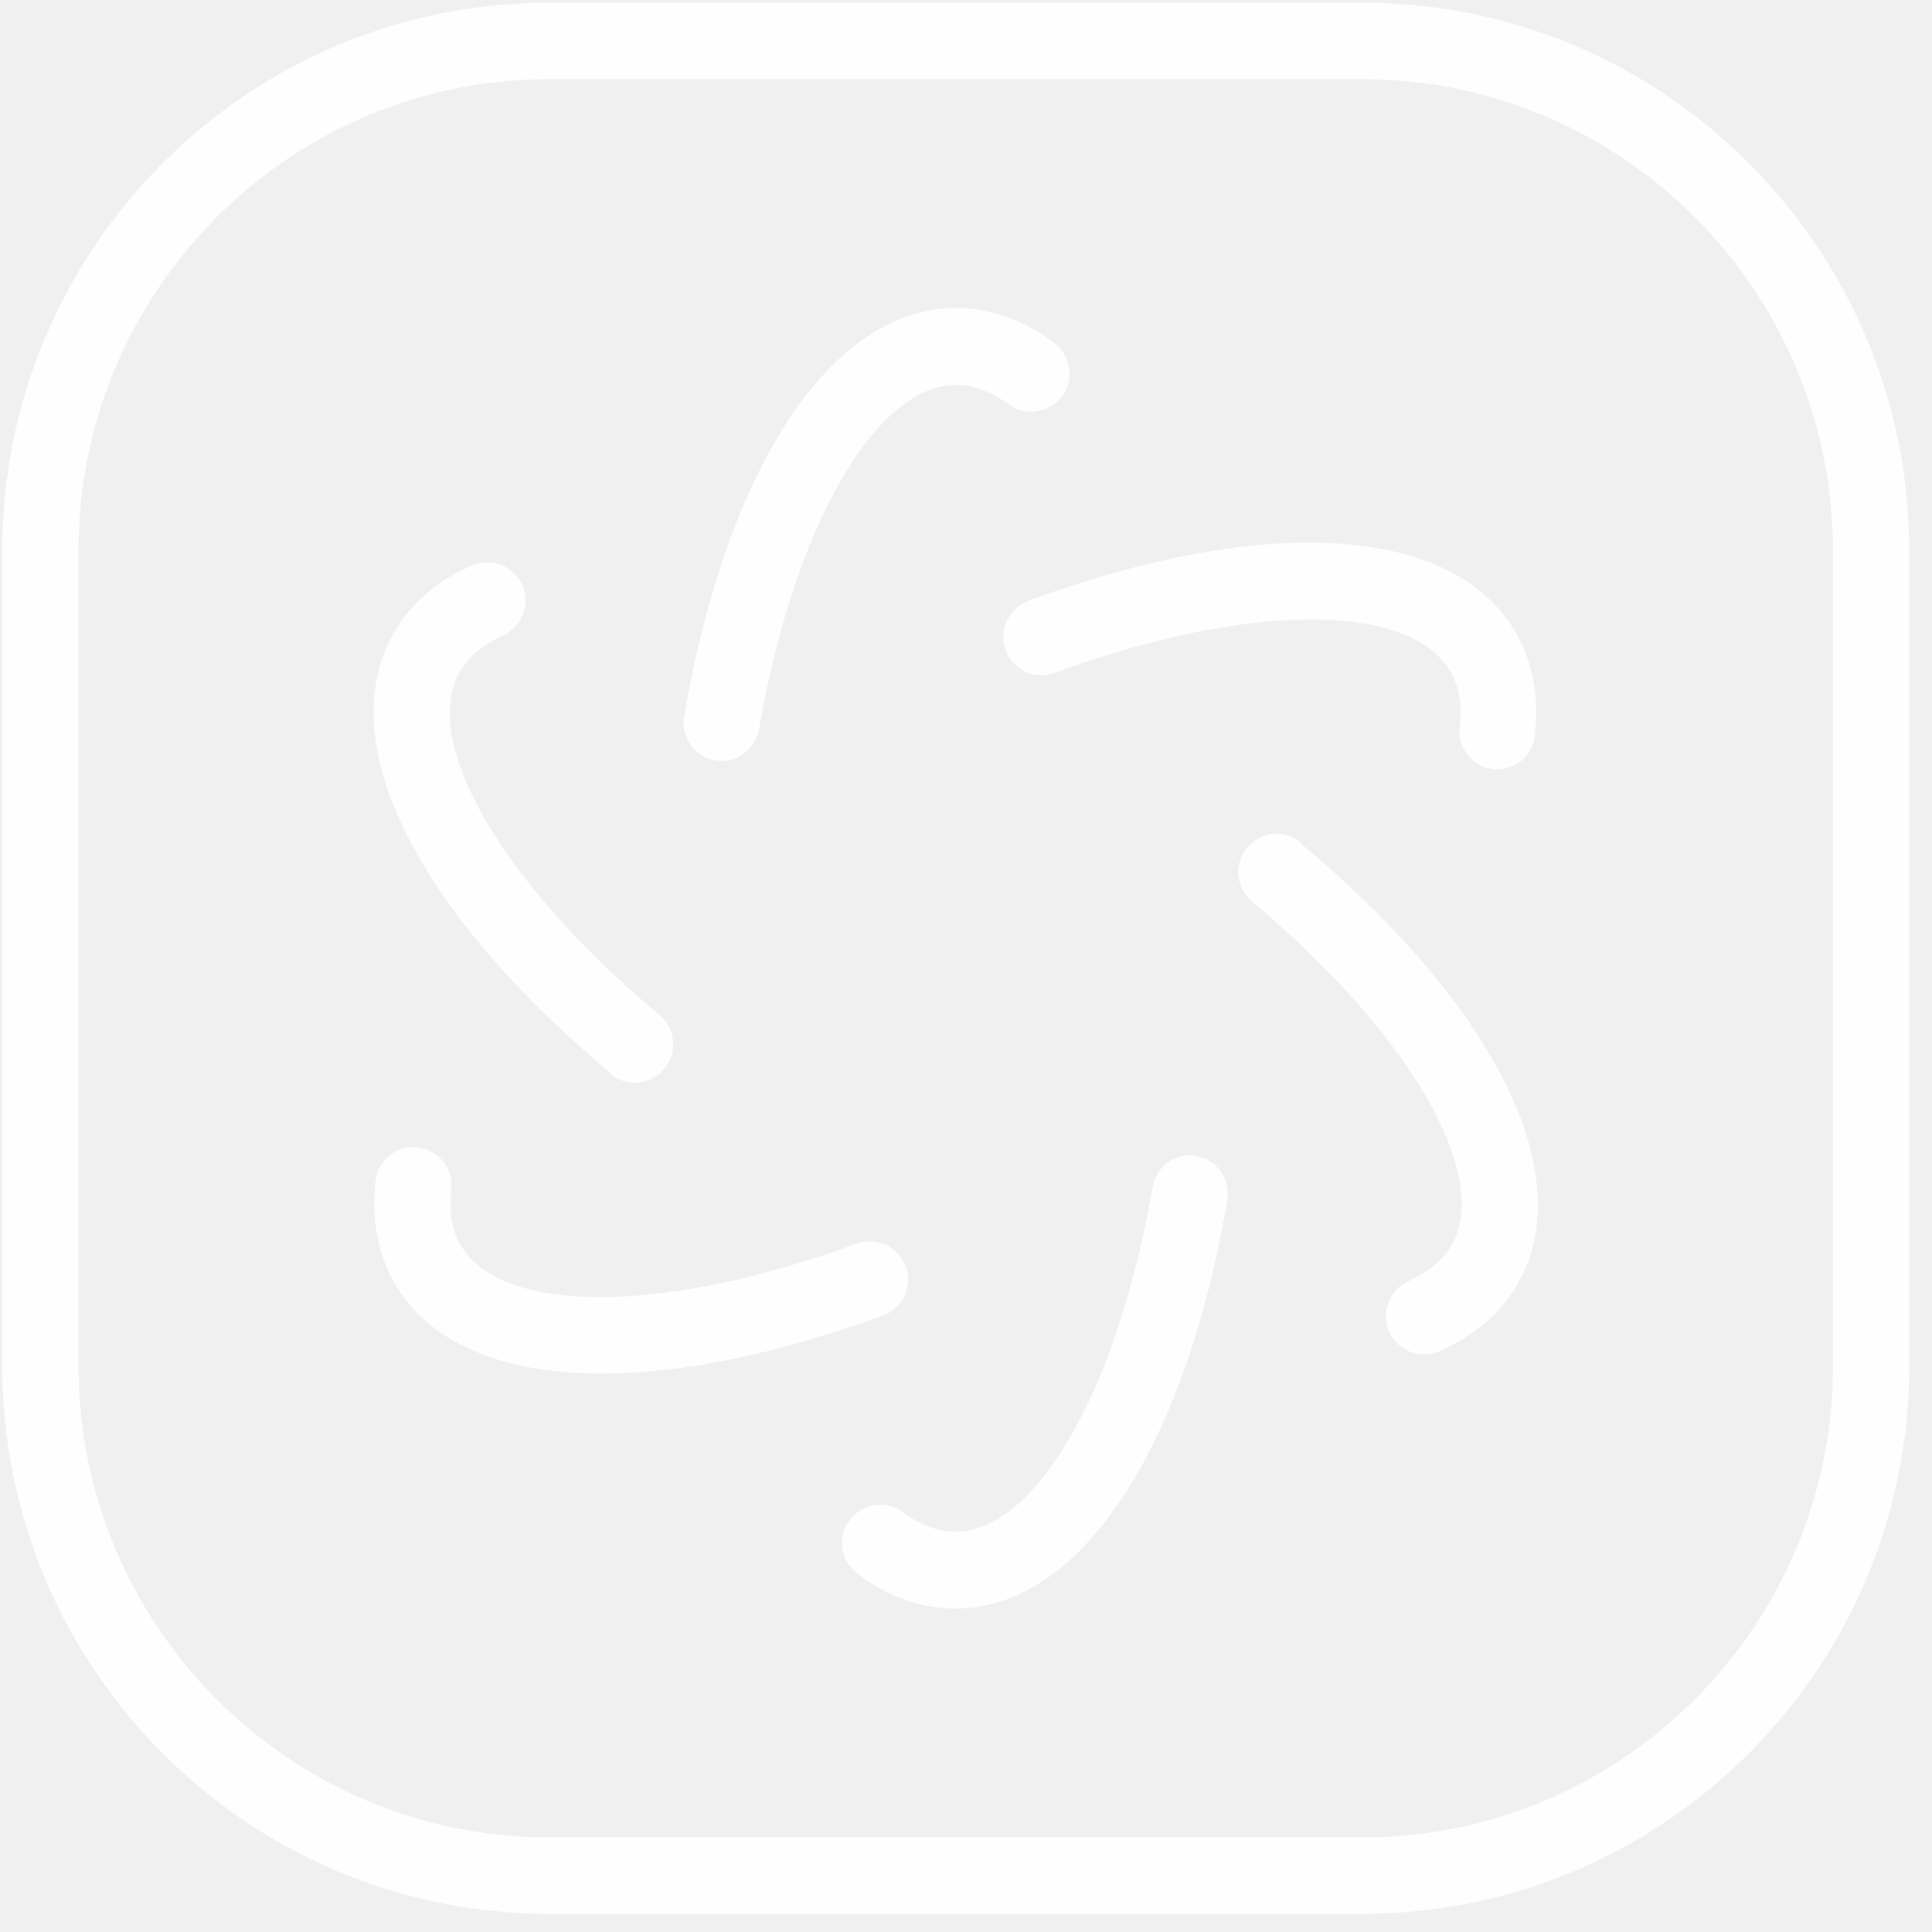
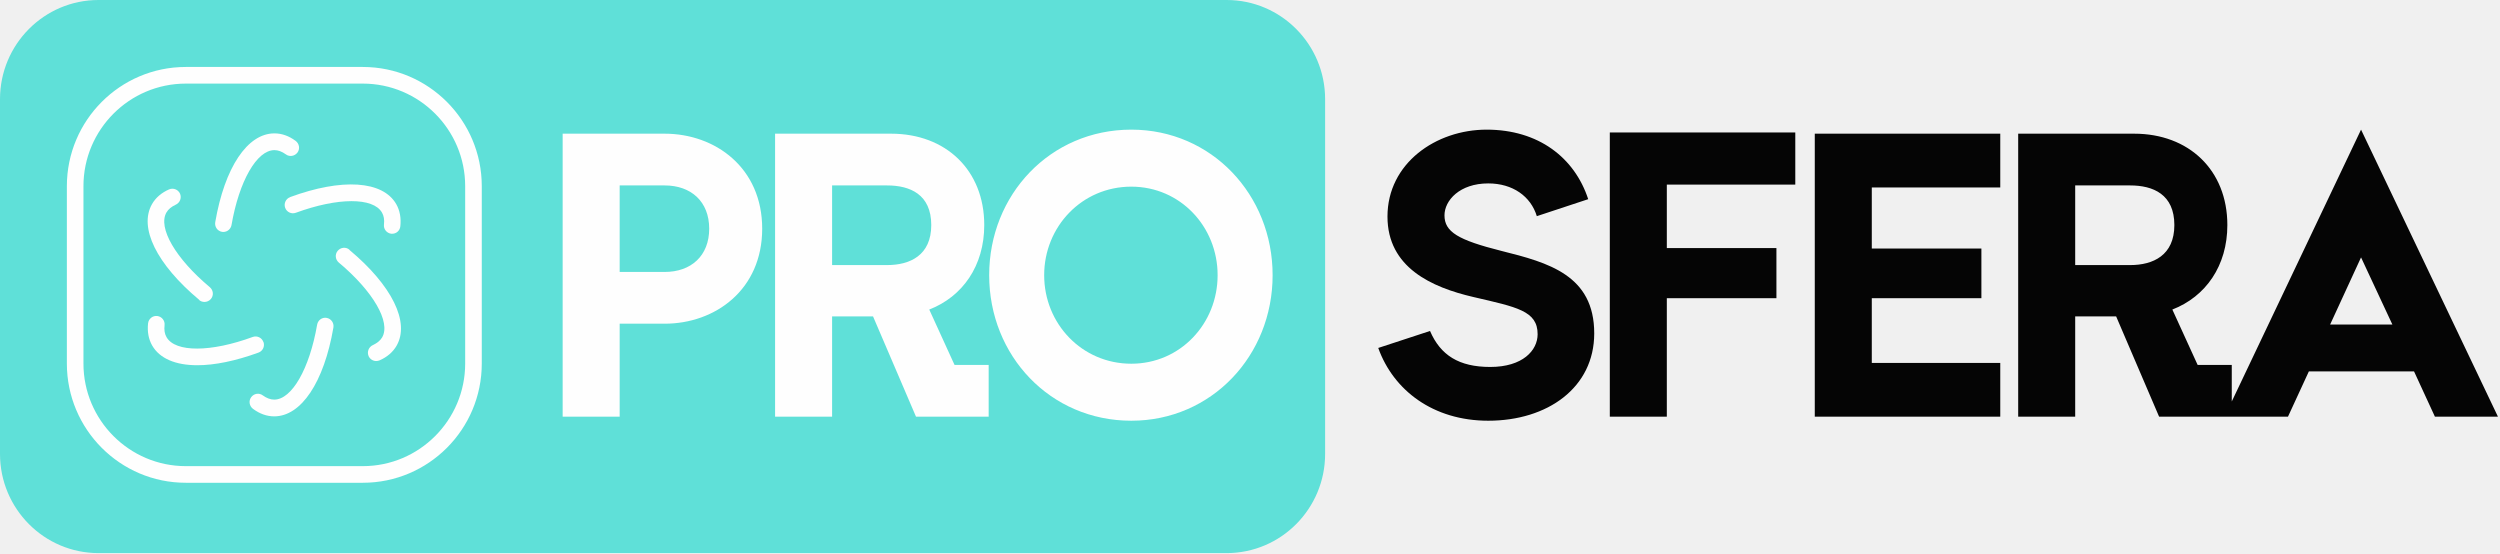
- <svg xmlns="http://www.w3.org/2000/svg" width="76" height="76" viewBox="0 0 76 76" fill="none">
-   <path d="M47.079 45.475C46.259 45.316 45.479 45.877 45.339 46.699C43.959 54.677 40.758 60.251 37.577 60.251C36.897 60.251 36.217 59.99 35.517 59.489C34.857 58.988 33.916 59.128 33.416 59.81C32.916 60.471 33.076 61.414 33.736 61.915C34.956 62.817 36.237 63.278 37.577 63.278C42.458 63.278 46.579 57.123 48.279 47.22C48.419 46.398 47.879 45.616 47.059 45.475H47.079Z" fill="#FEFEFE" />
-   <path d="M28.116 29.917C28.116 29.917 28.296 29.937 28.376 29.937C29.096 29.937 29.716 29.416 29.856 28.695C31.236 20.716 34.437 15.142 37.618 15.142C38.298 15.142 38.978 15.403 39.678 15.904C40.338 16.405 41.279 16.245 41.779 15.584C42.279 14.922 42.118 13.98 41.458 13.479C40.238 12.576 38.958 12.115 37.618 12.115C32.736 12.115 28.616 18.27 26.915 28.173C26.775 28.995 27.316 29.777 28.136 29.917H28.116Z" fill="#FEFEFE" />
-   <path d="M51.179 33.148C50.539 32.606 49.598 32.707 49.058 33.348C48.519 33.99 48.618 34.932 49.259 35.473C55.46 40.666 58.68 46.219 57.1 48.986C56.76 49.567 56.2 50.028 55.42 50.389C54.659 50.73 54.32 51.611 54.639 52.373C54.879 52.935 55.44 53.276 56.02 53.276C56.22 53.276 56.42 53.235 56.62 53.155C58 52.554 59.041 51.651 59.7 50.509C62.141 46.259 58.881 39.623 51.179 33.188V33.148Z" fill="#FEFEFE" />
-   <path d="M24.014 42.249C24.294 42.489 24.634 42.59 24.974 42.59C25.394 42.59 25.834 42.409 26.134 42.048C26.674 41.407 26.575 40.465 25.934 39.923C19.733 34.731 16.512 29.178 18.093 26.411C18.433 25.83 18.993 25.369 19.773 25.008C20.533 24.667 20.873 23.785 20.553 23.023C20.213 22.262 19.333 21.921 18.573 22.241C17.192 22.843 16.152 23.745 15.492 24.888C13.052 29.138 16.312 35.774 24.014 42.209V42.249Z" fill="#FEFEFE" />
-   <path d="M40.457 23.645C39.677 23.926 39.277 24.788 39.557 25.57C39.837 26.351 40.697 26.752 41.477 26.472C49.059 23.685 55.48 23.665 57.061 26.432C57.4 27.013 57.521 27.735 57.42 28.597C57.321 29.419 57.921 30.16 58.741 30.261C58.801 30.261 58.861 30.261 58.901 30.261C59.661 30.261 60.301 29.699 60.381 28.918C60.541 27.414 60.301 26.071 59.641 24.908C57.2 20.658 49.839 20.177 40.417 23.645H40.457Z" fill="#FEFEFE" />
-   <path d="M35.616 49.824C35.336 49.042 34.475 48.642 33.695 48.922C26.114 51.709 19.692 51.728 18.112 48.962C17.772 48.381 17.652 47.659 17.752 46.797C17.852 45.975 17.252 45.233 16.432 45.133C15.612 45.033 14.871 45.634 14.771 46.456C14.611 47.96 14.851 49.303 15.512 50.466C16.872 52.831 19.753 54.034 23.673 54.034C26.794 54.034 30.555 53.272 34.736 51.749C35.516 51.468 35.916 50.606 35.636 49.824H35.616Z" fill="#FEFEFE" />
-   <path d="M53.6 0.107H21.593C9.731 0.107 0.089 9.77 0.089 21.659V53.734C0.089 65.623 9.731 75.285 21.593 75.285H53.6C65.463 75.285 75.105 65.623 75.105 53.734V21.659C75.105 9.77 65.463 0.107 53.6 0.107ZM72.104 53.734C72.104 63.959 63.802 72.278 53.6 72.278H21.593C11.391 72.278 3.089 63.959 3.089 53.734V21.659C3.089 11.434 11.391 3.115 21.593 3.115H53.6C63.802 3.115 72.104 11.434 72.104 21.659V53.734Z" fill="#FEFEFE" />
+ <svg xmlns="http://www.w3.org/2000/svg" width="452" height="100" viewBox="0 0 452 100" fill="none">
+   <g clip-path="url(#clip0_1713_1109)">
+     <path d="M221.769 0H17.813C7.975 0 0 8.031 0 17.937V82.063C0 91.969 7.975 100 17.813 100H221.769C231.607 100 239.582 91.969 239.582 82.063V17.937C239.582 8.031 231.607 0 221.769 0Z" fill="#5FE0D8" />
+     <path d="M120.167 24.17C129.313 24.17 137.805 30.31 137.805 41.347C137.805 52.385 129.313 58.525 120.167 58.525H112.037V75.336H101.729V24.17H120.167ZM120.167 49.169C124.957 49.169 128.224 46.245 128.224 41.347C128.224 36.45 124.957 33.526 120.167 33.526H112.037V49.169H120.167ZM172.582 65.98H178.752V75.336H165.613L157.847 57.209H150.443V75.336H140.135V24.17H161.113C170.985 24.17 177.953 30.749 177.953 40.69C177.953 48.072 174.033 53.627 168.009 55.966L172.582 65.98ZM150.443 33.526V47.926H160.387C164.525 47.926 168.372 46.172 168.372 40.69C168.372 35.135 164.525 33.526 160.387 33.526H150.443ZM204.539 76.067C189.876 76.067 178.843 64.299 178.843 49.753C178.843 35.208 189.876 23.439 204.539 23.439C219.056 23.439 230.089 35.208 230.089 49.753C230.089 64.299 219.056 76.067 204.539 76.067ZM204.539 65.761C213.394 65.761 220.145 58.525 220.145 49.753C220.145 40.982 213.394 33.746 204.539 33.746C195.611 33.746 188.787 40.982 188.787 49.753C188.787 58.525 195.611 65.761 204.539 65.761Z" fill="#FEFEFE" />
+     <path d="M59.079 57.475C58.259 57.316 57.479 57.877 57.339 58.699C55.959 66.677 52.758 72.251 49.577 72.251C48.897 72.251 48.217 71.99 47.517 71.489C46.857 70.988 45.916 71.128 45.416 71.81C44.916 72.471 45.076 73.414 45.736 73.915C46.956 74.817 48.237 75.278 49.577 75.278C54.458 75.278 58.579 69.124 60.279 59.22C60.419 58.398 59.879 57.616 59.059 57.475H59.079Z" fill="#FEFEFE" />
+     <path d="M40.116 41.917C40.116 41.917 40.296 41.937 40.376 41.937C41.096 41.937 41.716 41.416 41.856 40.694C43.236 32.716 46.437 27.142 49.618 27.142C50.298 27.142 50.978 27.403 51.678 27.904C52.338 28.405 53.279 28.245 53.779 27.584C54.279 26.922 54.118 25.98 53.458 25.479C52.238 24.576 50.958 24.115 49.618 24.115C44.736 24.115 40.616 30.27 38.915 40.173C38.775 40.995 39.316 41.777 40.136 41.917H40.116Z" fill="#FEFEFE" />
+     <path d="M63.179 45.148C62.539 44.606 61.598 44.707 61.058 45.348C60.519 45.99 60.618 46.932 61.259 47.473C67.46 52.666 70.68 58.219 69.1 60.986C68.76 61.567 68.2 62.028 67.42 62.389C66.659 62.73 66.32 63.611 66.639 64.373C66.879 64.935 67.44 65.276 68.02 65.276C68.22 65.276 68.42 65.235 68.62 65.155C70 64.554 71.04 63.651 71.701 62.509C74.141 58.259 70.881 51.623 63.179 45.188V45.148Z" fill="#FEFEFE" />
+     <path d="M36.014 54.249C36.294 54.489 36.634 54.59 36.974 54.59C37.394 54.59 37.834 54.409 38.134 54.048C38.675 53.407 38.575 52.465 37.934 51.923C31.733 46.731 28.512 41.178 30.093 38.411C30.433 37.83 30.993 37.369 31.773 37.008C32.533 36.667 32.873 35.785 32.553 35.023C32.213 34.261 31.333 33.921 30.573 34.241C29.192 34.843 28.152 35.745 27.492 36.888C25.052 41.138 28.312 47.774 36.014 54.209V54.249Z" fill="#FEFEFE" />
+     <path d="M52.457 35.645C51.677 35.926 51.277 36.788 51.557 37.569C51.837 38.351 52.697 38.752 53.477 38.472C61.059 35.685 67.48 35.665 69.061 38.432C69.4 39.013 69.521 39.735 69.421 40.597C69.321 41.419 69.921 42.16 70.741 42.261C70.801 42.261 70.861 42.261 70.901 42.261C71.661 42.261 72.301 41.699 72.381 40.917C72.541 39.414 72.301 38.071 71.641 36.908C69.201 32.658 61.839 32.177 52.417 35.645H52.457Z" fill="#FEFEFE" />
+     <path d="M47.616 61.824C47.336 61.042 46.475 60.642 45.695 60.922C38.114 63.709 31.692 63.728 30.112 60.962C29.772 60.381 29.652 59.659 29.752 58.797C29.852 57.975 29.252 57.233 28.432 57.133C27.612 57.033 26.872 57.634 26.771 58.456C26.611 59.96 26.852 61.303 27.512 62.466C28.872 64.831 31.753 66.034 35.673 66.034C38.794 66.034 42.555 65.272 46.736 63.749C47.516 63.468 47.916 62.606 47.636 61.824H47.616Z" fill="#FEFEFE" />
+     <path d="M65.6 12.107H33.593C21.731 12.107 12.089 21.77 12.089 33.658V65.734C12.089 77.623 21.731 87.285 33.593 87.285H65.6C77.463 87.285 87.105 77.623 87.105 65.734V33.658C87.105 21.77 77.463 12.107 65.6 12.107ZM84.104 65.734C84.104 75.959 75.802 84.278 65.6 84.278H33.593C23.391 84.278 15.089 75.959 15.089 65.734V33.658C15.089 23.434 23.391 15.115 33.593 15.115H65.6C75.802 15.115 84.104 23.434 84.104 33.658V65.734Z" fill="#FEFEFE" />
+     <path d="M269.074 76.067C259.129 76.067 251.943 70.585 249.185 62.91L258.549 59.84C260.436 64.226 263.775 66.346 269.437 66.346C275.316 66.346 278.002 63.349 278.002 60.425C278.002 56.186 274.228 55.528 266.388 53.7C258.839 51.946 250.855 48.365 250.855 39.155C250.855 29.506 259.638 23.439 268.784 23.439C278.147 23.439 284.68 28.483 287.148 36.012L277.857 39.082C276.768 35.5 273.502 33.161 269.074 33.161C263.92 33.161 261.162 36.231 261.162 38.935C261.162 41.932 263.63 43.394 271.469 45.368C279.962 47.487 288.237 49.753 288.237 60.279C288.237 70.073 279.817 76.067 269.074 76.067ZM291.053 75.336V23.951H324.588V33.38H301.361V44.856H321.177V53.92H301.361V75.336H291.053ZM328.112 75.336V24.17H361.648V33.892H338.42V44.929H358.236V53.92H338.42V65.615H361.648V75.336H328.112ZM397.334 65.98H403.504V75.336H390.366L382.599 57.209H375.195V75.336H364.888V24.17H385.865C395.737 24.17 402.706 30.749 402.706 40.69C402.706 48.072 398.786 53.627 392.761 55.966L397.334 65.98ZM375.195 33.526V47.926H385.14C389.277 47.926 393.124 46.172 393.124 40.69C393.124 35.135 389.277 33.526 385.14 33.526H375.195ZM440.233 75.336L436.459 67.15H417.441L413.666 75.336H402.197L426.877 23.439L451.63 75.336H440.233ZM421.288 58.671H432.539L426.877 46.537L421.288 58.671Z" fill="#050505" />
+   </g>
+   <defs>
+     <clipPath id="clip0_1713_1109">
+       <rect width="452" height="100" fill="white" />
+     </clipPath>
+   </defs>
</svg>
